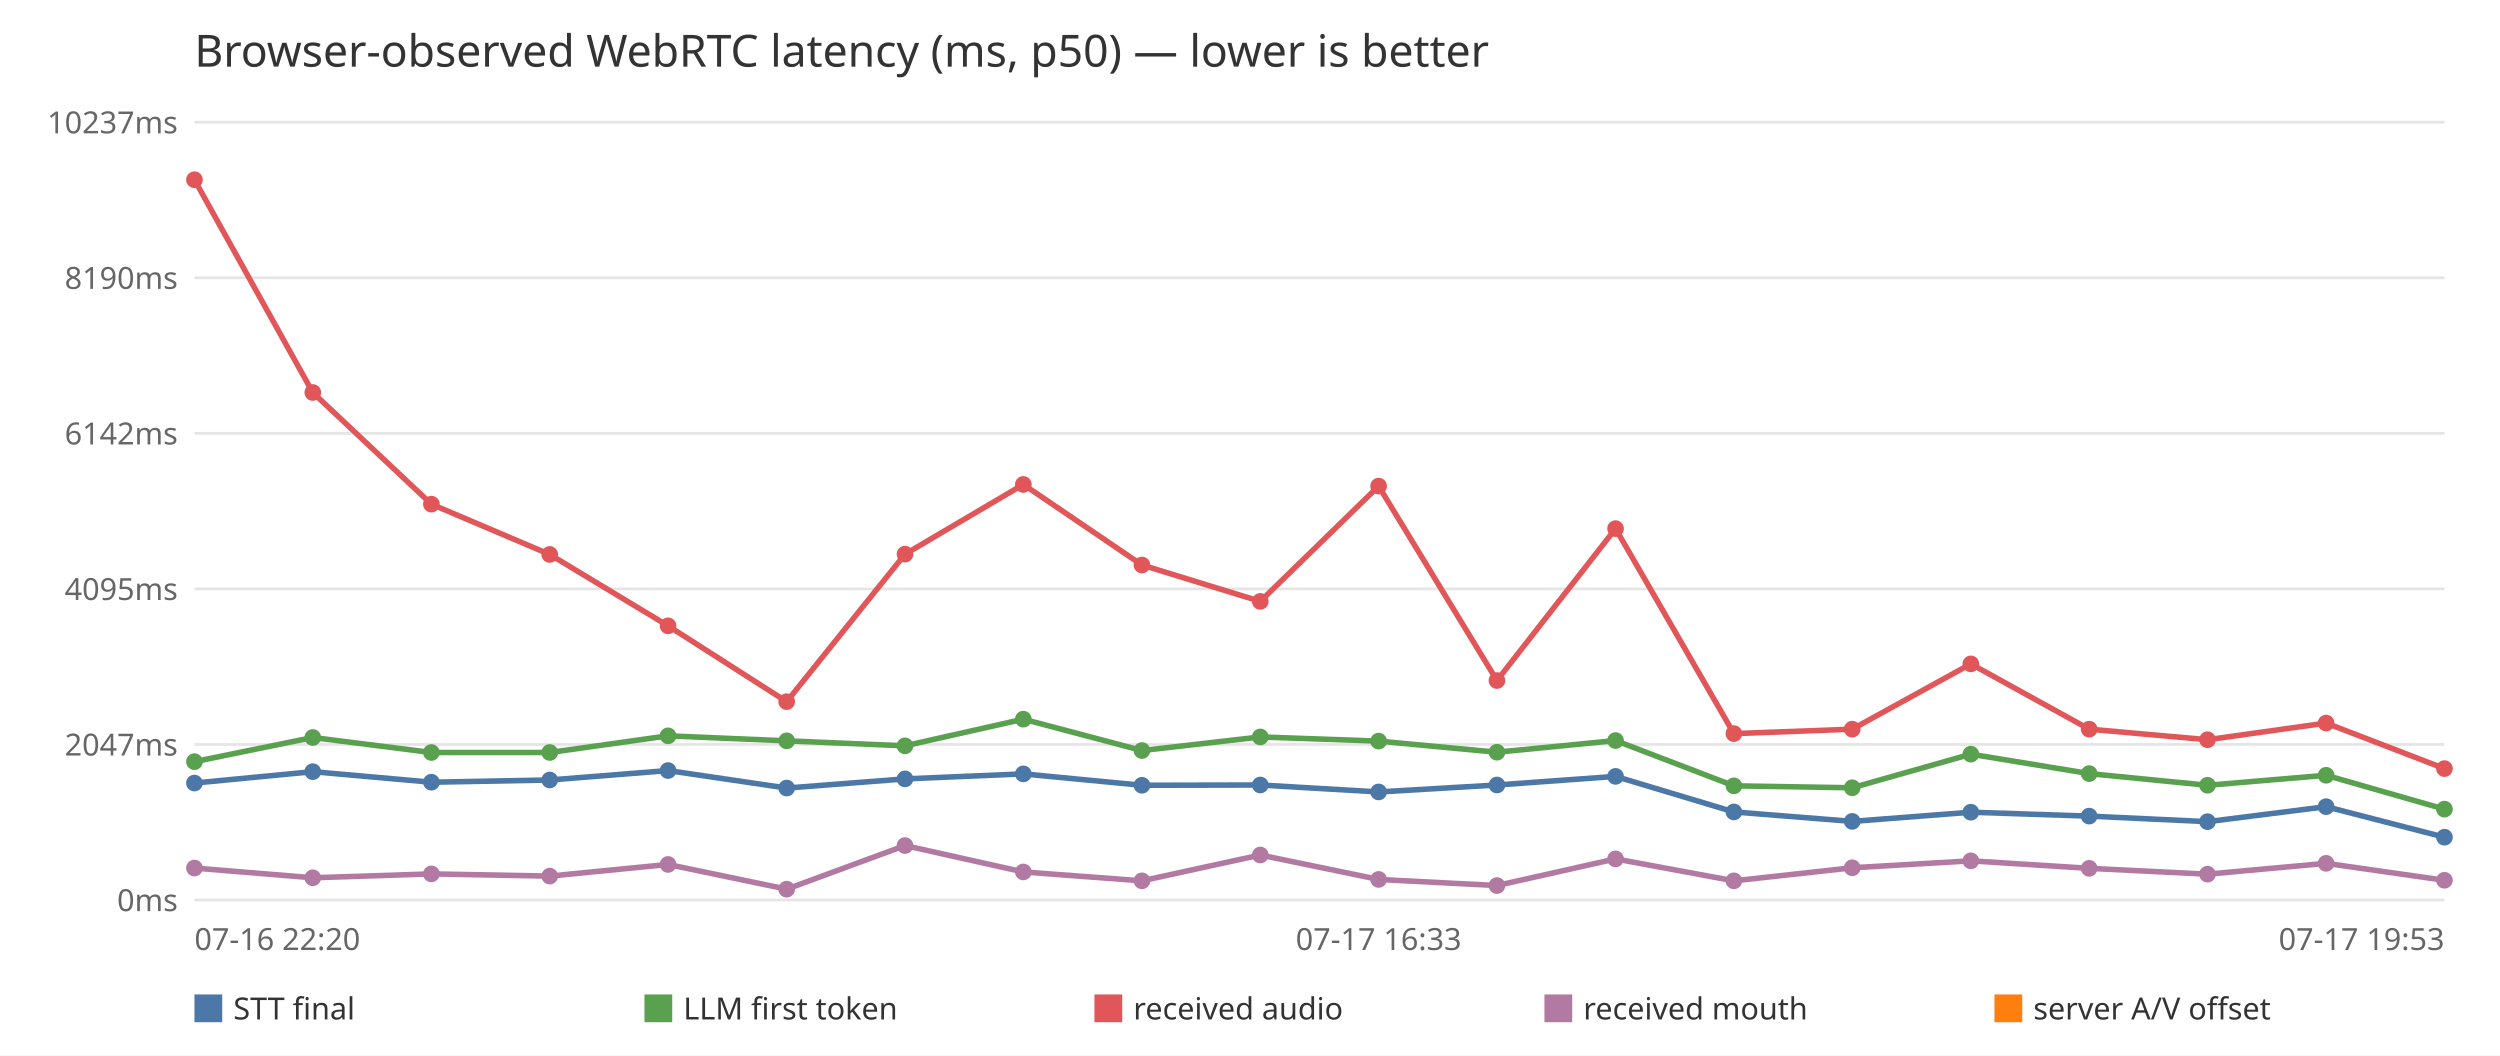
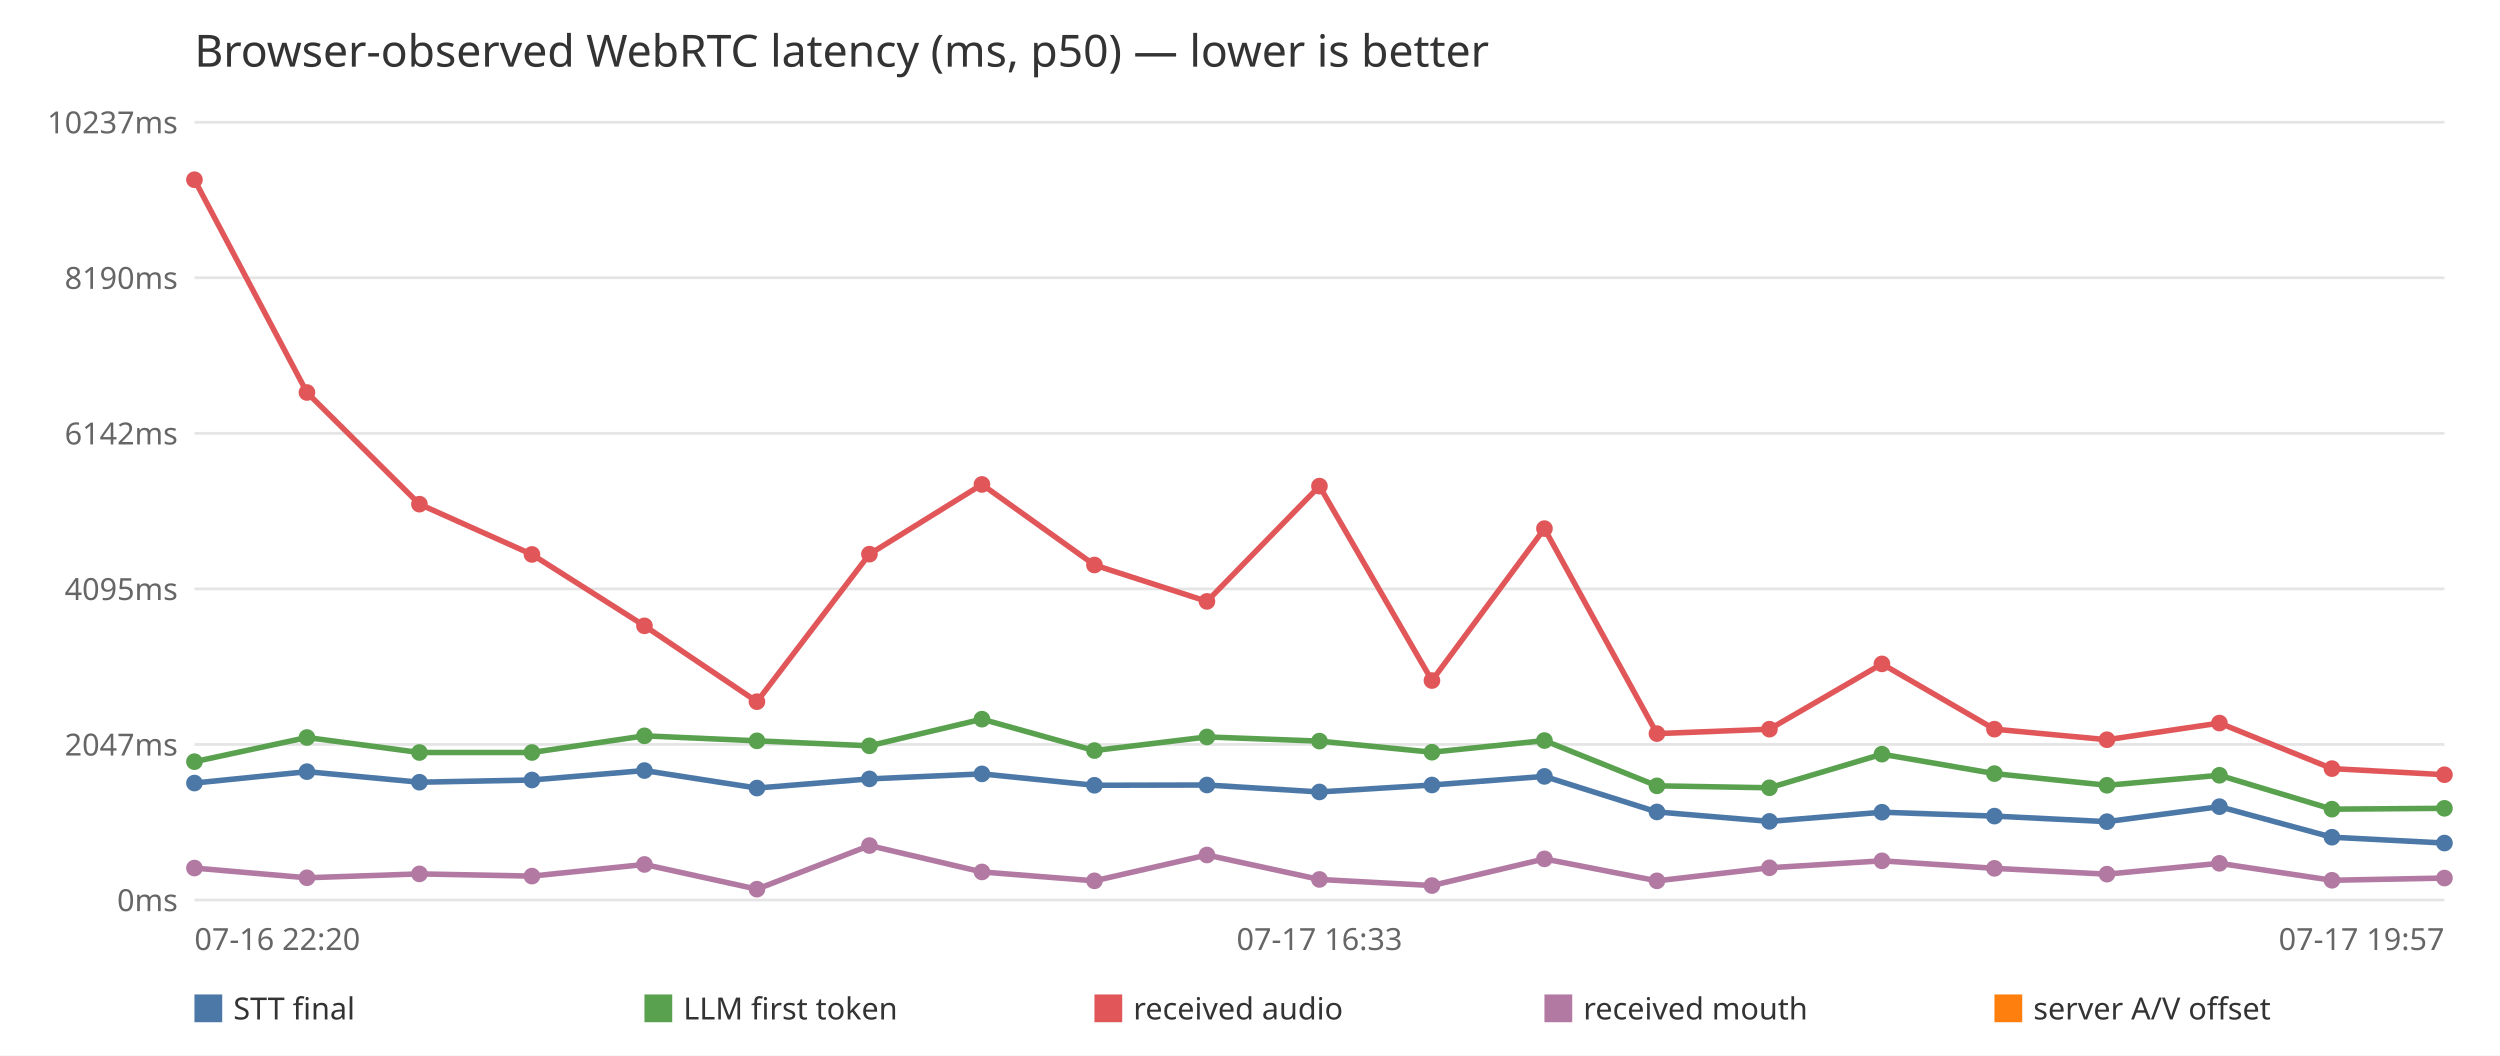
<svg xmlns="http://www.w3.org/2000/svg" width="900" height="380" viewBox="0 0 900 380" font-family="sans-serif">
  <rect width="900" height="380" fill="white" />
  <text x="70" y="24" font-size="16" fill="#333">Browser-observed WebRTC latency (ms, p50) — lower is better</text>
  <line x1="70" y1="324.0" x2="880" y2="324.0" stroke="#e5e5e5" />
  <text x="64" y="328.0" font-size="11" fill="#666" text-anchor="end">0ms</text>
  <line x1="70" y1="268.0" x2="880" y2="268.0" stroke="#e5e5e5" />
  <text x="64" y="272.0" font-size="11" fill="#666" text-anchor="end">2047ms</text>
  <line x1="70" y1="212.0" x2="880" y2="212.0" stroke="#e5e5e5" />
  <text x="64" y="216.0" font-size="11" fill="#666" text-anchor="end">4095ms</text>
  <line x1="70" y1="156.0" x2="880" y2="156.0" stroke="#e5e5e5" />
  <text x="64" y="160.0" font-size="11" fill="#666" text-anchor="end">6142ms</text>
  <line x1="70" y1="100.0" x2="880" y2="100.0" stroke="#e5e5e5" />
  <text x="64" y="104.0" font-size="11" fill="#666" text-anchor="end">8190ms</text>
  <line x1="70" y1="44.0" x2="880" y2="44.0" stroke="#e5e5e5" />
  <text x="64" y="48.0" font-size="11" fill="#666" text-anchor="end">10237ms</text>
  <text x="70.0" y="342" font-size="11" fill="#666" text-anchor="start">07-16 22:20</text>
-   <text x="496.3" y="342" font-size="11" fill="#666" text-anchor="middle">07-17 16:33</text>
-   <text x="880.0" y="342" font-size="11" fill="#666" text-anchor="end">07-17 19:53</text>
-   <polyline points="70.0,281.9 112.6,277.8 155.3,281.6 197.9,280.8 240.5,277.4 283.2,283.7 325.8,280.4 368.4,278.6 411.1,282.7 453.7,282.6 496.3,285.1 538.9,282.6 581.6,279.5 624.2,292.3 666.8,295.7 709.5,292.4 752.1,293.8 794.7,295.8 837.4,290.4 880.0,301.4" fill="none" stroke="#4c78a8" stroke-width="2" />
+   <text x="475.0" y="342" font-size="11" fill="#666" text-anchor="middle">07-17 16:33</text>
+   <text x="880.0" y="342" font-size="11" fill="#666" text-anchor="end">07-17 19:57</text>
+   <polyline points="70.0,281.9 110.5,277.8 151.0,281.6 191.5,280.8 232.0,277.4 272.5,283.7 313.0,280.4 353.5,278.6 394.0,282.7 434.5,282.6 475.0,285.1 515.5,282.6 556.0,279.5 596.5,292.3 637.0,295.7 677.5,292.4 718.0,293.8 758.5,295.8 799.0,290.4 839.5,301.4 880.0,303.5" fill="none" stroke="#4c78a8" stroke-width="2" />
  <circle cx="70.0" cy="281.9" r="3" fill="#4c78a8" />
-   <circle cx="112.6" cy="277.8" r="3" fill="#4c78a8" />
-   <circle cx="155.3" cy="281.6" r="3" fill="#4c78a8" />
-   <circle cx="197.9" cy="280.8" r="3" fill="#4c78a8" />
-   <circle cx="240.5" cy="277.4" r="3" fill="#4c78a8" />
-   <circle cx="283.2" cy="283.7" r="3" fill="#4c78a8" />
-   <circle cx="325.8" cy="280.4" r="3" fill="#4c78a8" />
-   <circle cx="368.4" cy="278.6" r="3" fill="#4c78a8" />
-   <circle cx="411.1" cy="282.7" r="3" fill="#4c78a8" />
-   <circle cx="453.7" cy="282.6" r="3" fill="#4c78a8" />
-   <circle cx="496.3" cy="285.1" r="3" fill="#4c78a8" />
-   <circle cx="538.9" cy="282.6" r="3" fill="#4c78a8" />
-   <circle cx="581.6" cy="279.5" r="3" fill="#4c78a8" />
-   <circle cx="624.2" cy="292.3" r="3" fill="#4c78a8" />
-   <circle cx="666.8" cy="295.7" r="3" fill="#4c78a8" />
-   <circle cx="709.5" cy="292.4" r="3" fill="#4c78a8" />
-   <circle cx="752.1" cy="293.8" r="3" fill="#4c78a8" />
-   <circle cx="794.7" cy="295.8" r="3" fill="#4c78a8" />
-   <circle cx="837.4" cy="290.4" r="3" fill="#4c78a8" />
-   <circle cx="880.0" cy="301.4" r="3" fill="#4c78a8" />
+   <circle cx="110.5" cy="277.8" r="3" fill="#4c78a8" />
+   <circle cx="151.0" cy="281.6" r="3" fill="#4c78a8" />
+   <circle cx="191.5" cy="280.8" r="3" fill="#4c78a8" />
+   <circle cx="232.0" cy="277.4" r="3" fill="#4c78a8" />
+   <circle cx="272.5" cy="283.7" r="3" fill="#4c78a8" />
+   <circle cx="313.0" cy="280.4" r="3" fill="#4c78a8" />
+   <circle cx="353.5" cy="278.6" r="3" fill="#4c78a8" />
+   <circle cx="394.0" cy="282.7" r="3" fill="#4c78a8" />
+   <circle cx="434.5" cy="282.6" r="3" fill="#4c78a8" />
+   <circle cx="475.0" cy="285.1" r="3" fill="#4c78a8" />
+   <circle cx="515.5" cy="282.6" r="3" fill="#4c78a8" />
+   <circle cx="556.0" cy="279.5" r="3" fill="#4c78a8" />
+   <circle cx="596.5" cy="292.3" r="3" fill="#4c78a8" />
+   <circle cx="637.0" cy="295.7" r="3" fill="#4c78a8" />
+   <circle cx="677.5" cy="292.4" r="3" fill="#4c78a8" />
+   <circle cx="718.0" cy="293.8" r="3" fill="#4c78a8" />
+   <circle cx="758.5" cy="295.8" r="3" fill="#4c78a8" />
+   <circle cx="799.0" cy="290.4" r="3" fill="#4c78a8" />
+   <circle cx="839.5" cy="301.4" r="3" fill="#4c78a8" />
+   <circle cx="880.0" cy="303.5" r="3" fill="#4c78a8" />
  <rect x="70.0" y="358" width="10" height="10" fill="#4c78a8" />
  <text x="84.0" y="367" font-size="11" fill="#333">STT final</text>
-   <polyline points="70.0,274.2 112.6,265.5 155.3,270.9 197.9,270.9 240.5,264.9 283.2,266.7 325.8,268.5 368.4,258.9 411.1,270.2 453.7,265.3 496.3,266.8 538.9,270.8 581.6,266.6 624.2,282.9 666.8,283.6 709.5,271.5 752.1,278.5 794.7,282.7 837.4,279.1 880.0,291.3" fill="none" stroke="#59a14f" stroke-width="2" />
+   <polyline points="70.0,274.2 110.5,265.5 151.0,270.9 191.5,270.9 232.0,264.9 272.5,266.7 313.0,268.5 353.5,258.9 394.0,270.2 434.5,265.3 475.0,266.8 515.5,270.8 556.0,266.6 596.5,282.9 637.0,283.6 677.5,271.5 718.0,278.5 758.5,282.7 799.0,279.1 839.5,291.3 880.0,291.0" fill="none" stroke="#59a14f" stroke-width="2" />
  <circle cx="70.0" cy="274.2" r="3" fill="#59a14f" />
-   <circle cx="112.6" cy="265.5" r="3" fill="#59a14f" />
-   <circle cx="155.3" cy="270.9" r="3" fill="#59a14f" />
-   <circle cx="197.9" cy="270.9" r="3" fill="#59a14f" />
-   <circle cx="240.5" cy="264.9" r="3" fill="#59a14f" />
-   <circle cx="283.2" cy="266.7" r="3" fill="#59a14f" />
-   <circle cx="325.8" cy="268.5" r="3" fill="#59a14f" />
-   <circle cx="368.4" cy="258.9" r="3" fill="#59a14f" />
-   <circle cx="411.1" cy="270.2" r="3" fill="#59a14f" />
-   <circle cx="453.7" cy="265.3" r="3" fill="#59a14f" />
-   <circle cx="496.3" cy="266.8" r="3" fill="#59a14f" />
-   <circle cx="538.9" cy="270.8" r="3" fill="#59a14f" />
-   <circle cx="581.6" cy="266.6" r="3" fill="#59a14f" />
-   <circle cx="624.2" cy="282.9" r="3" fill="#59a14f" />
-   <circle cx="666.8" cy="283.6" r="3" fill="#59a14f" />
-   <circle cx="709.5" cy="271.5" r="3" fill="#59a14f" />
-   <circle cx="752.1" cy="278.5" r="3" fill="#59a14f" />
-   <circle cx="794.7" cy="282.7" r="3" fill="#59a14f" />
-   <circle cx="837.4" cy="279.1" r="3" fill="#59a14f" />
-   <circle cx="880.0" cy="291.3" r="3" fill="#59a14f" />
+   <circle cx="110.5" cy="265.5" r="3" fill="#59a14f" />
+   <circle cx="151.0" cy="270.9" r="3" fill="#59a14f" />
+   <circle cx="191.5" cy="270.9" r="3" fill="#59a14f" />
+   <circle cx="232.0" cy="264.9" r="3" fill="#59a14f" />
+   <circle cx="272.5" cy="266.7" r="3" fill="#59a14f" />
+   <circle cx="313.0" cy="268.5" r="3" fill="#59a14f" />
+   <circle cx="353.5" cy="258.9" r="3" fill="#59a14f" />
+   <circle cx="394.0" cy="270.2" r="3" fill="#59a14f" />
+   <circle cx="434.5" cy="265.3" r="3" fill="#59a14f" />
+   <circle cx="475.0" cy="266.8" r="3" fill="#59a14f" />
+   <circle cx="515.5" cy="270.8" r="3" fill="#59a14f" />
+   <circle cx="556.0" cy="266.6" r="3" fill="#59a14f" />
+   <circle cx="596.5" cy="282.9" r="3" fill="#59a14f" />
+   <circle cx="637.0" cy="283.6" r="3" fill="#59a14f" />
+   <circle cx="677.5" cy="271.5" r="3" fill="#59a14f" />
+   <circle cx="718.0" cy="278.5" r="3" fill="#59a14f" />
+   <circle cx="758.5" cy="282.7" r="3" fill="#59a14f" />
+   <circle cx="799.0" cy="279.1" r="3" fill="#59a14f" />
+   <circle cx="839.5" cy="291.3" r="3" fill="#59a14f" />
+   <circle cx="880.0" cy="291.0" r="3" fill="#59a14f" />
  <rect x="232.0" y="358" width="10" height="10" fill="#59a14f" />
  <text x="246.0" y="367" font-size="11" fill="#333">LLM first token</text>
-   <polyline points="70.0,64.7 112.6,141.3 155.3,181.5 197.9,199.6 240.5,225.3 283.2,252.6 325.8,199.5 368.4,174.4 411.1,203.4 453.7,216.5 496.3,175.0 538.9,245.0 581.6,190.3 624.2,264.1 666.8,262.5 709.5,239.0 752.1,262.5 794.7,266.3 837.4,260.3 880.0,276.7" fill="none" stroke="#e15759" stroke-width="2" />
+   <polyline points="70.0,64.7 110.5,141.3 151.0,181.5 191.5,199.6 232.0,225.3 272.5,252.6 313.0,199.5 353.5,174.4 394.0,203.4 434.5,216.5 475.0,175.0 515.5,245.0 556.0,190.3 596.5,264.1 637.0,262.5 677.5,239.0 718.0,262.5 758.5,266.3 799.0,260.3 839.5,276.7 880.0,278.9" fill="none" stroke="#e15759" stroke-width="2" />
  <circle cx="70.0" cy="64.7" r="3" fill="#e15759" />
-   <circle cx="112.6" cy="141.3" r="3" fill="#e15759" />
-   <circle cx="155.3" cy="181.5" r="3" fill="#e15759" />
-   <circle cx="197.9" cy="199.6" r="3" fill="#e15759" />
-   <circle cx="240.5" cy="225.3" r="3" fill="#e15759" />
-   <circle cx="283.2" cy="252.6" r="3" fill="#e15759" />
-   <circle cx="325.8" cy="199.5" r="3" fill="#e15759" />
-   <circle cx="368.4" cy="174.4" r="3" fill="#e15759" />
-   <circle cx="411.1" cy="203.4" r="3" fill="#e15759" />
-   <circle cx="453.7" cy="216.5" r="3" fill="#e15759" />
-   <circle cx="496.3" cy="175.0" r="3" fill="#e15759" />
-   <circle cx="538.9" cy="245.0" r="3" fill="#e15759" />
-   <circle cx="581.6" cy="190.3" r="3" fill="#e15759" />
-   <circle cx="624.2" cy="264.1" r="3" fill="#e15759" />
-   <circle cx="666.8" cy="262.5" r="3" fill="#e15759" />
-   <circle cx="709.5" cy="239.0" r="3" fill="#e15759" />
-   <circle cx="752.1" cy="262.5" r="3" fill="#e15759" />
-   <circle cx="794.7" cy="266.3" r="3" fill="#e15759" />
-   <circle cx="837.4" cy="260.3" r="3" fill="#e15759" />
-   <circle cx="880.0" cy="276.7" r="3" fill="#e15759" />
+   <circle cx="110.5" cy="141.3" r="3" fill="#e15759" />
+   <circle cx="151.0" cy="181.5" r="3" fill="#e15759" />
+   <circle cx="191.5" cy="199.6" r="3" fill="#e15759" />
+   <circle cx="232.0" cy="225.3" r="3" fill="#e15759" />
+   <circle cx="272.5" cy="252.6" r="3" fill="#e15759" />
+   <circle cx="313.0" cy="199.5" r="3" fill="#e15759" />
+   <circle cx="353.5" cy="174.4" r="3" fill="#e15759" />
+   <circle cx="394.0" cy="203.4" r="3" fill="#e15759" />
+   <circle cx="434.5" cy="216.5" r="3" fill="#e15759" />
+   <circle cx="475.0" cy="175.0" r="3" fill="#e15759" />
+   <circle cx="515.5" cy="245.0" r="3" fill="#e15759" />
+   <circle cx="556.0" cy="190.3" r="3" fill="#e15759" />
+   <circle cx="596.5" cy="264.1" r="3" fill="#e15759" />
+   <circle cx="637.0" cy="262.5" r="3" fill="#e15759" />
+   <circle cx="677.5" cy="239.0" r="3" fill="#e15759" />
+   <circle cx="718.0" cy="262.5" r="3" fill="#e15759" />
+   <circle cx="758.5" cy="266.3" r="3" fill="#e15759" />
+   <circle cx="799.0" cy="260.3" r="3" fill="#e15759" />
+   <circle cx="839.5" cy="276.7" r="3" fill="#e15759" />
+   <circle cx="880.0" cy="278.9" r="3" fill="#e15759" />
  <rect x="394.0" y="358" width="10" height="10" fill="#e15759" />
  <text x="408.0" y="367" font-size="11" fill="#333">received audio</text>
-   <polyline points="70.0,312.5 112.6,316.0 155.3,314.6 197.9,315.4 240.5,311.2 283.2,320.1 325.8,304.4 368.4,313.9 411.1,317.1 453.7,307.8 496.3,316.6 538.9,318.8 581.6,309.2 624.2,317.1 666.8,312.4 709.5,309.9 752.1,312.6 794.7,314.7 837.4,310.8 880.0,316.9" fill="none" stroke="#b279a2" stroke-width="2" />
+   <polyline points="70.0,312.5 110.5,316.0 151.0,314.6 191.5,315.4 232.0,311.2 272.5,320.1 313.0,304.4 353.5,313.9 394.0,317.1 434.5,307.8 475.0,316.6 515.5,318.8 556.0,309.2 596.5,317.1 637.0,312.4 677.5,309.9 718.0,312.6 758.5,314.7 799.0,310.8 839.5,316.9 880.0,316.1" fill="none" stroke="#b279a2" stroke-width="2" />
  <circle cx="70.0" cy="312.5" r="3" fill="#b279a2" />
-   <circle cx="112.6" cy="316.0" r="3" fill="#b279a2" />
-   <circle cx="155.3" cy="314.6" r="3" fill="#b279a2" />
-   <circle cx="197.9" cy="315.4" r="3" fill="#b279a2" />
-   <circle cx="240.5" cy="311.2" r="3" fill="#b279a2" />
-   <circle cx="283.2" cy="320.1" r="3" fill="#b279a2" />
-   <circle cx="325.8" cy="304.4" r="3" fill="#b279a2" />
-   <circle cx="368.4" cy="313.9" r="3" fill="#b279a2" />
-   <circle cx="411.1" cy="317.1" r="3" fill="#b279a2" />
-   <circle cx="453.7" cy="307.8" r="3" fill="#b279a2" />
-   <circle cx="496.3" cy="316.6" r="3" fill="#b279a2" />
-   <circle cx="538.9" cy="318.8" r="3" fill="#b279a2" />
-   <circle cx="581.6" cy="309.2" r="3" fill="#b279a2" />
-   <circle cx="624.2" cy="317.1" r="3" fill="#b279a2" />
-   <circle cx="666.8" cy="312.4" r="3" fill="#b279a2" />
-   <circle cx="709.5" cy="309.9" r="3" fill="#b279a2" />
-   <circle cx="752.1" cy="312.6" r="3" fill="#b279a2" />
-   <circle cx="794.7" cy="314.7" r="3" fill="#b279a2" />
-   <circle cx="837.4" cy="310.8" r="3" fill="#b279a2" />
-   <circle cx="880.0" cy="316.9" r="3" fill="#b279a2" />
+   <circle cx="110.5" cy="316.0" r="3" fill="#b279a2" />
+   <circle cx="151.0" cy="314.6" r="3" fill="#b279a2" />
+   <circle cx="191.5" cy="315.4" r="3" fill="#b279a2" />
+   <circle cx="232.0" cy="311.2" r="3" fill="#b279a2" />
+   <circle cx="272.5" cy="320.1" r="3" fill="#b279a2" />
+   <circle cx="313.0" cy="304.4" r="3" fill="#b279a2" />
+   <circle cx="353.5" cy="313.9" r="3" fill="#b279a2" />
+   <circle cx="394.0" cy="317.1" r="3" fill="#b279a2" />
+   <circle cx="434.5" cy="307.8" r="3" fill="#b279a2" />
+   <circle cx="475.0" cy="316.6" r="3" fill="#b279a2" />
+   <circle cx="515.5" cy="318.8" r="3" fill="#b279a2" />
+   <circle cx="556.0" cy="309.2" r="3" fill="#b279a2" />
+   <circle cx="596.5" cy="317.1" r="3" fill="#b279a2" />
+   <circle cx="637.0" cy="312.4" r="3" fill="#b279a2" />
+   <circle cx="677.5" cy="309.9" r="3" fill="#b279a2" />
+   <circle cx="718.0" cy="312.6" r="3" fill="#b279a2" />
+   <circle cx="758.5" cy="314.7" r="3" fill="#b279a2" />
+   <circle cx="799.0" cy="310.8" r="3" fill="#b279a2" />
+   <circle cx="839.5" cy="316.9" r="3" fill="#b279a2" />
+   <circle cx="880.0" cy="316.1" r="3" fill="#b279a2" />
  <rect x="556.0" y="358" width="10" height="10" fill="#b279a2" />
  <text x="570.0" y="367" font-size="11" fill="#333">received mouth</text>
  <rect x="718.0" y="358" width="10" height="10" fill="#ff7f0e" />
  <text x="732.0" y="367" font-size="11" fill="#333">server A/V offset</text>
</svg>
